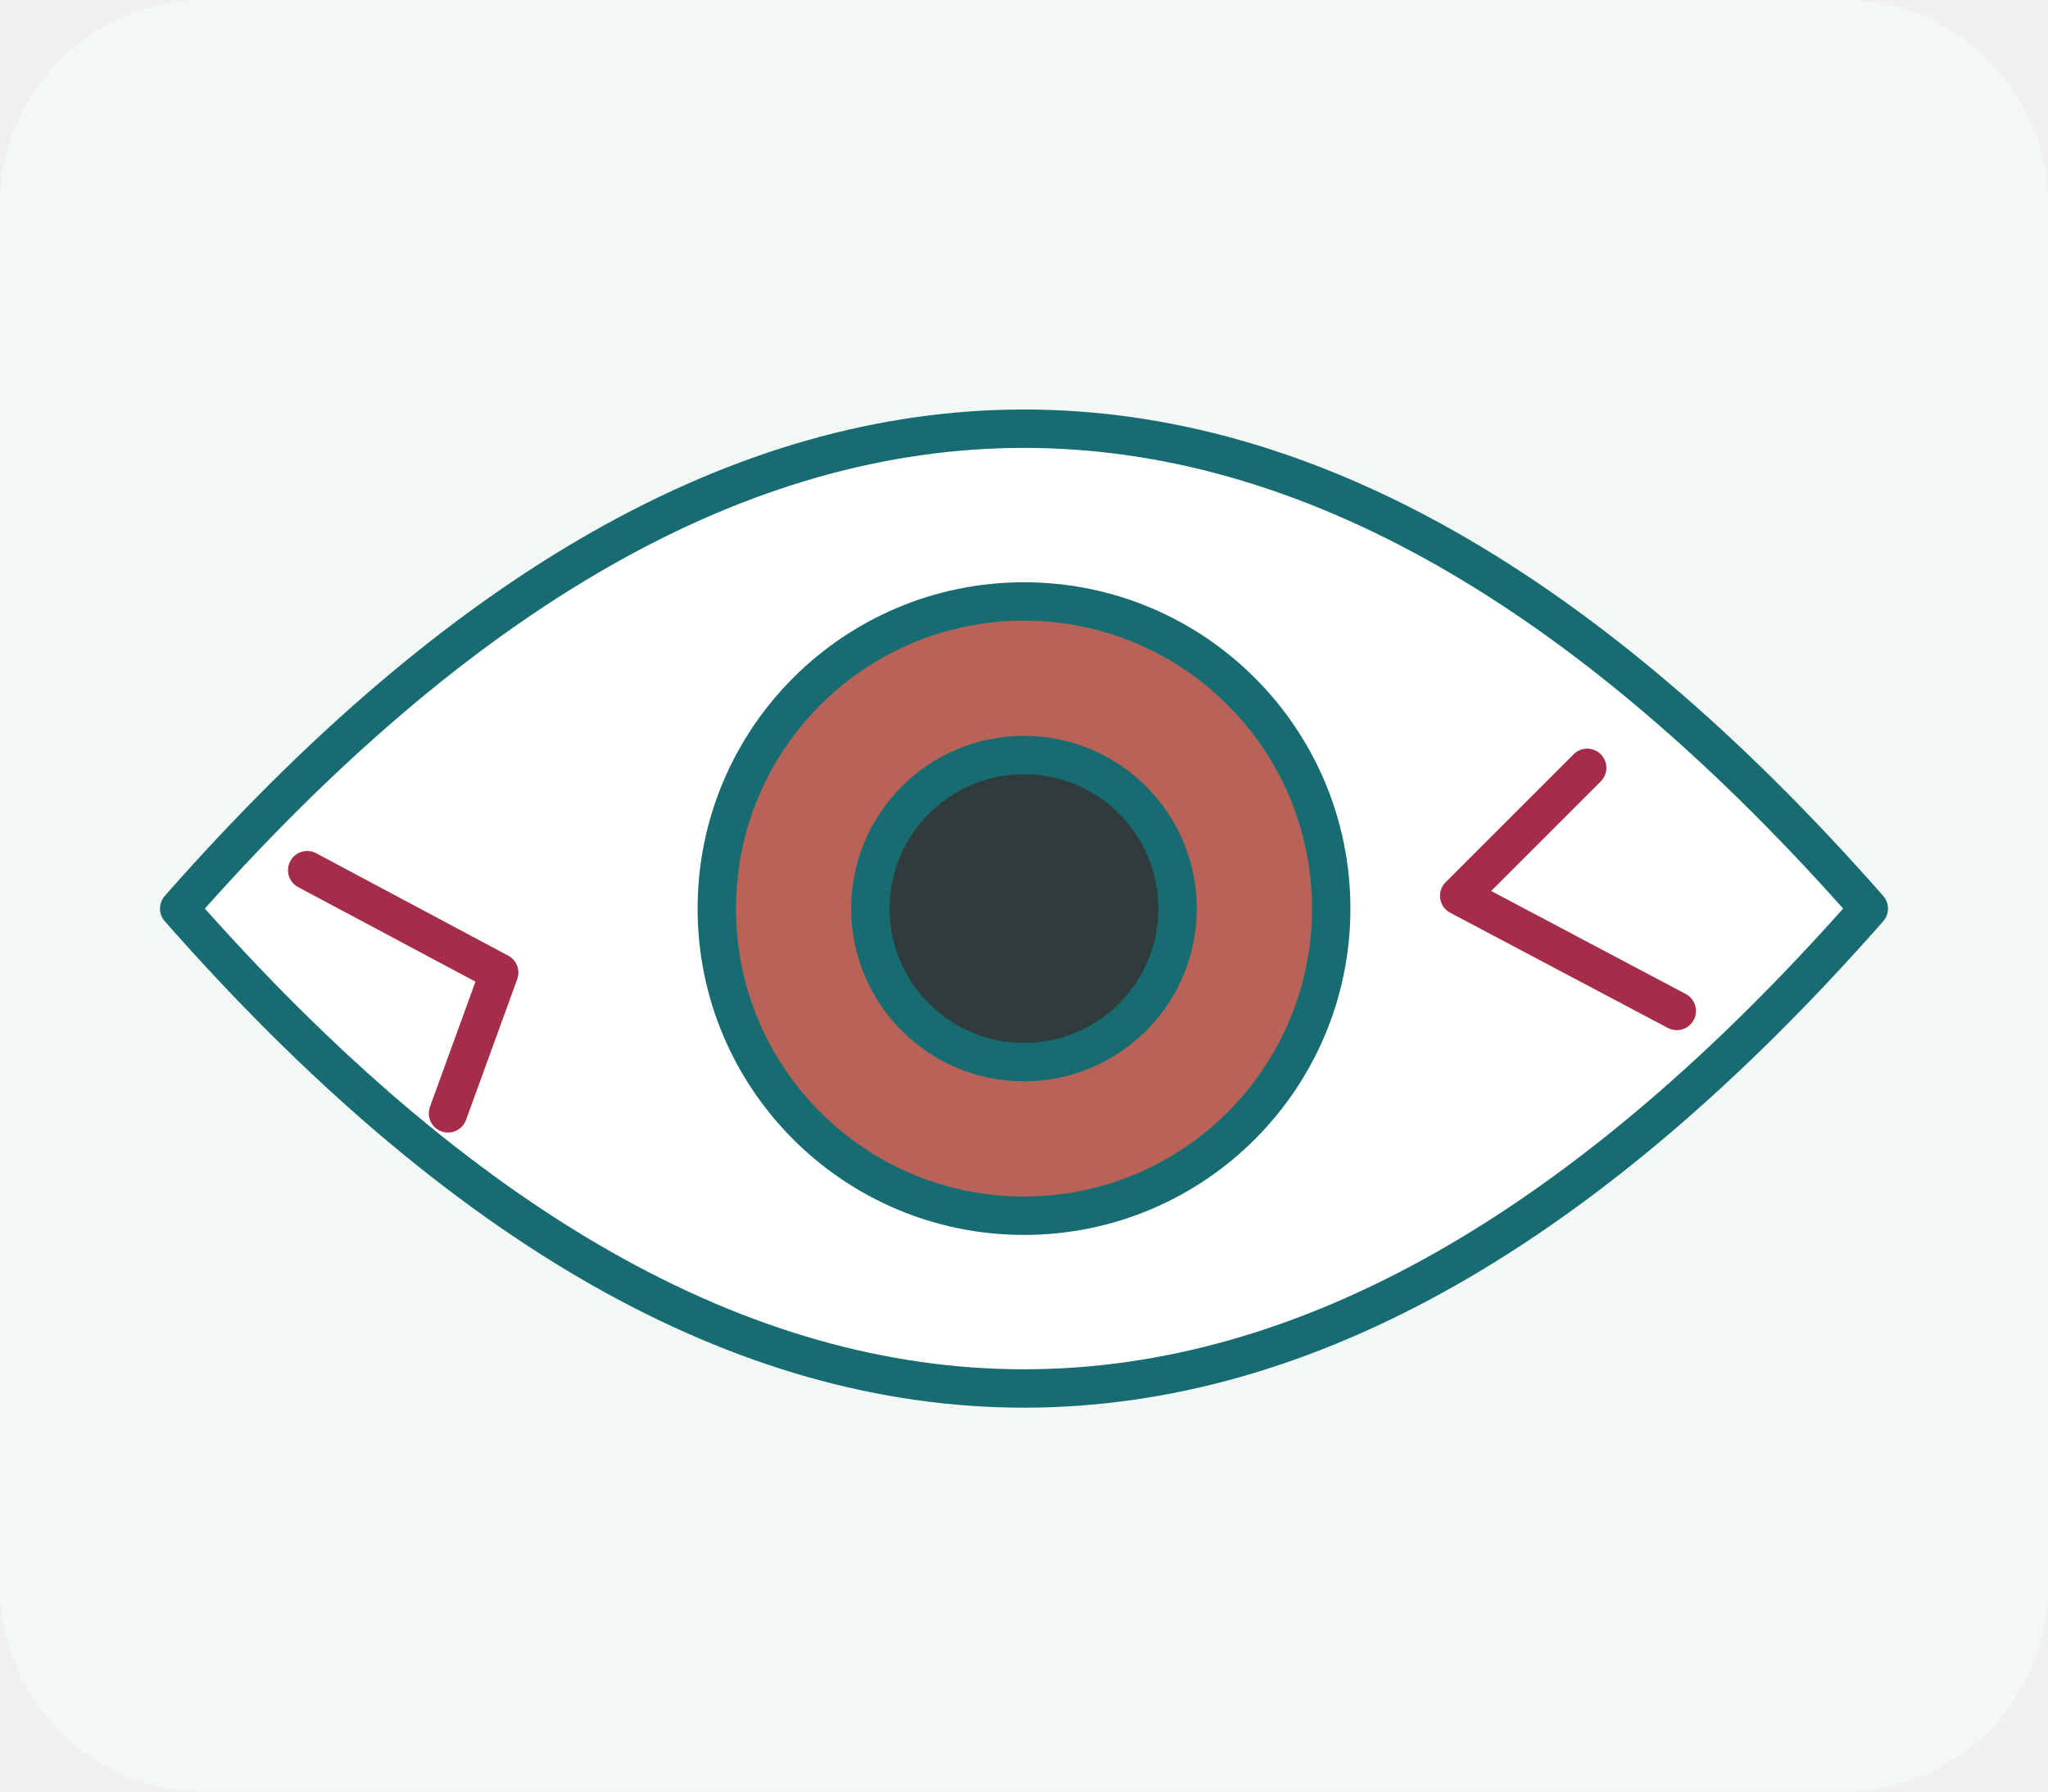
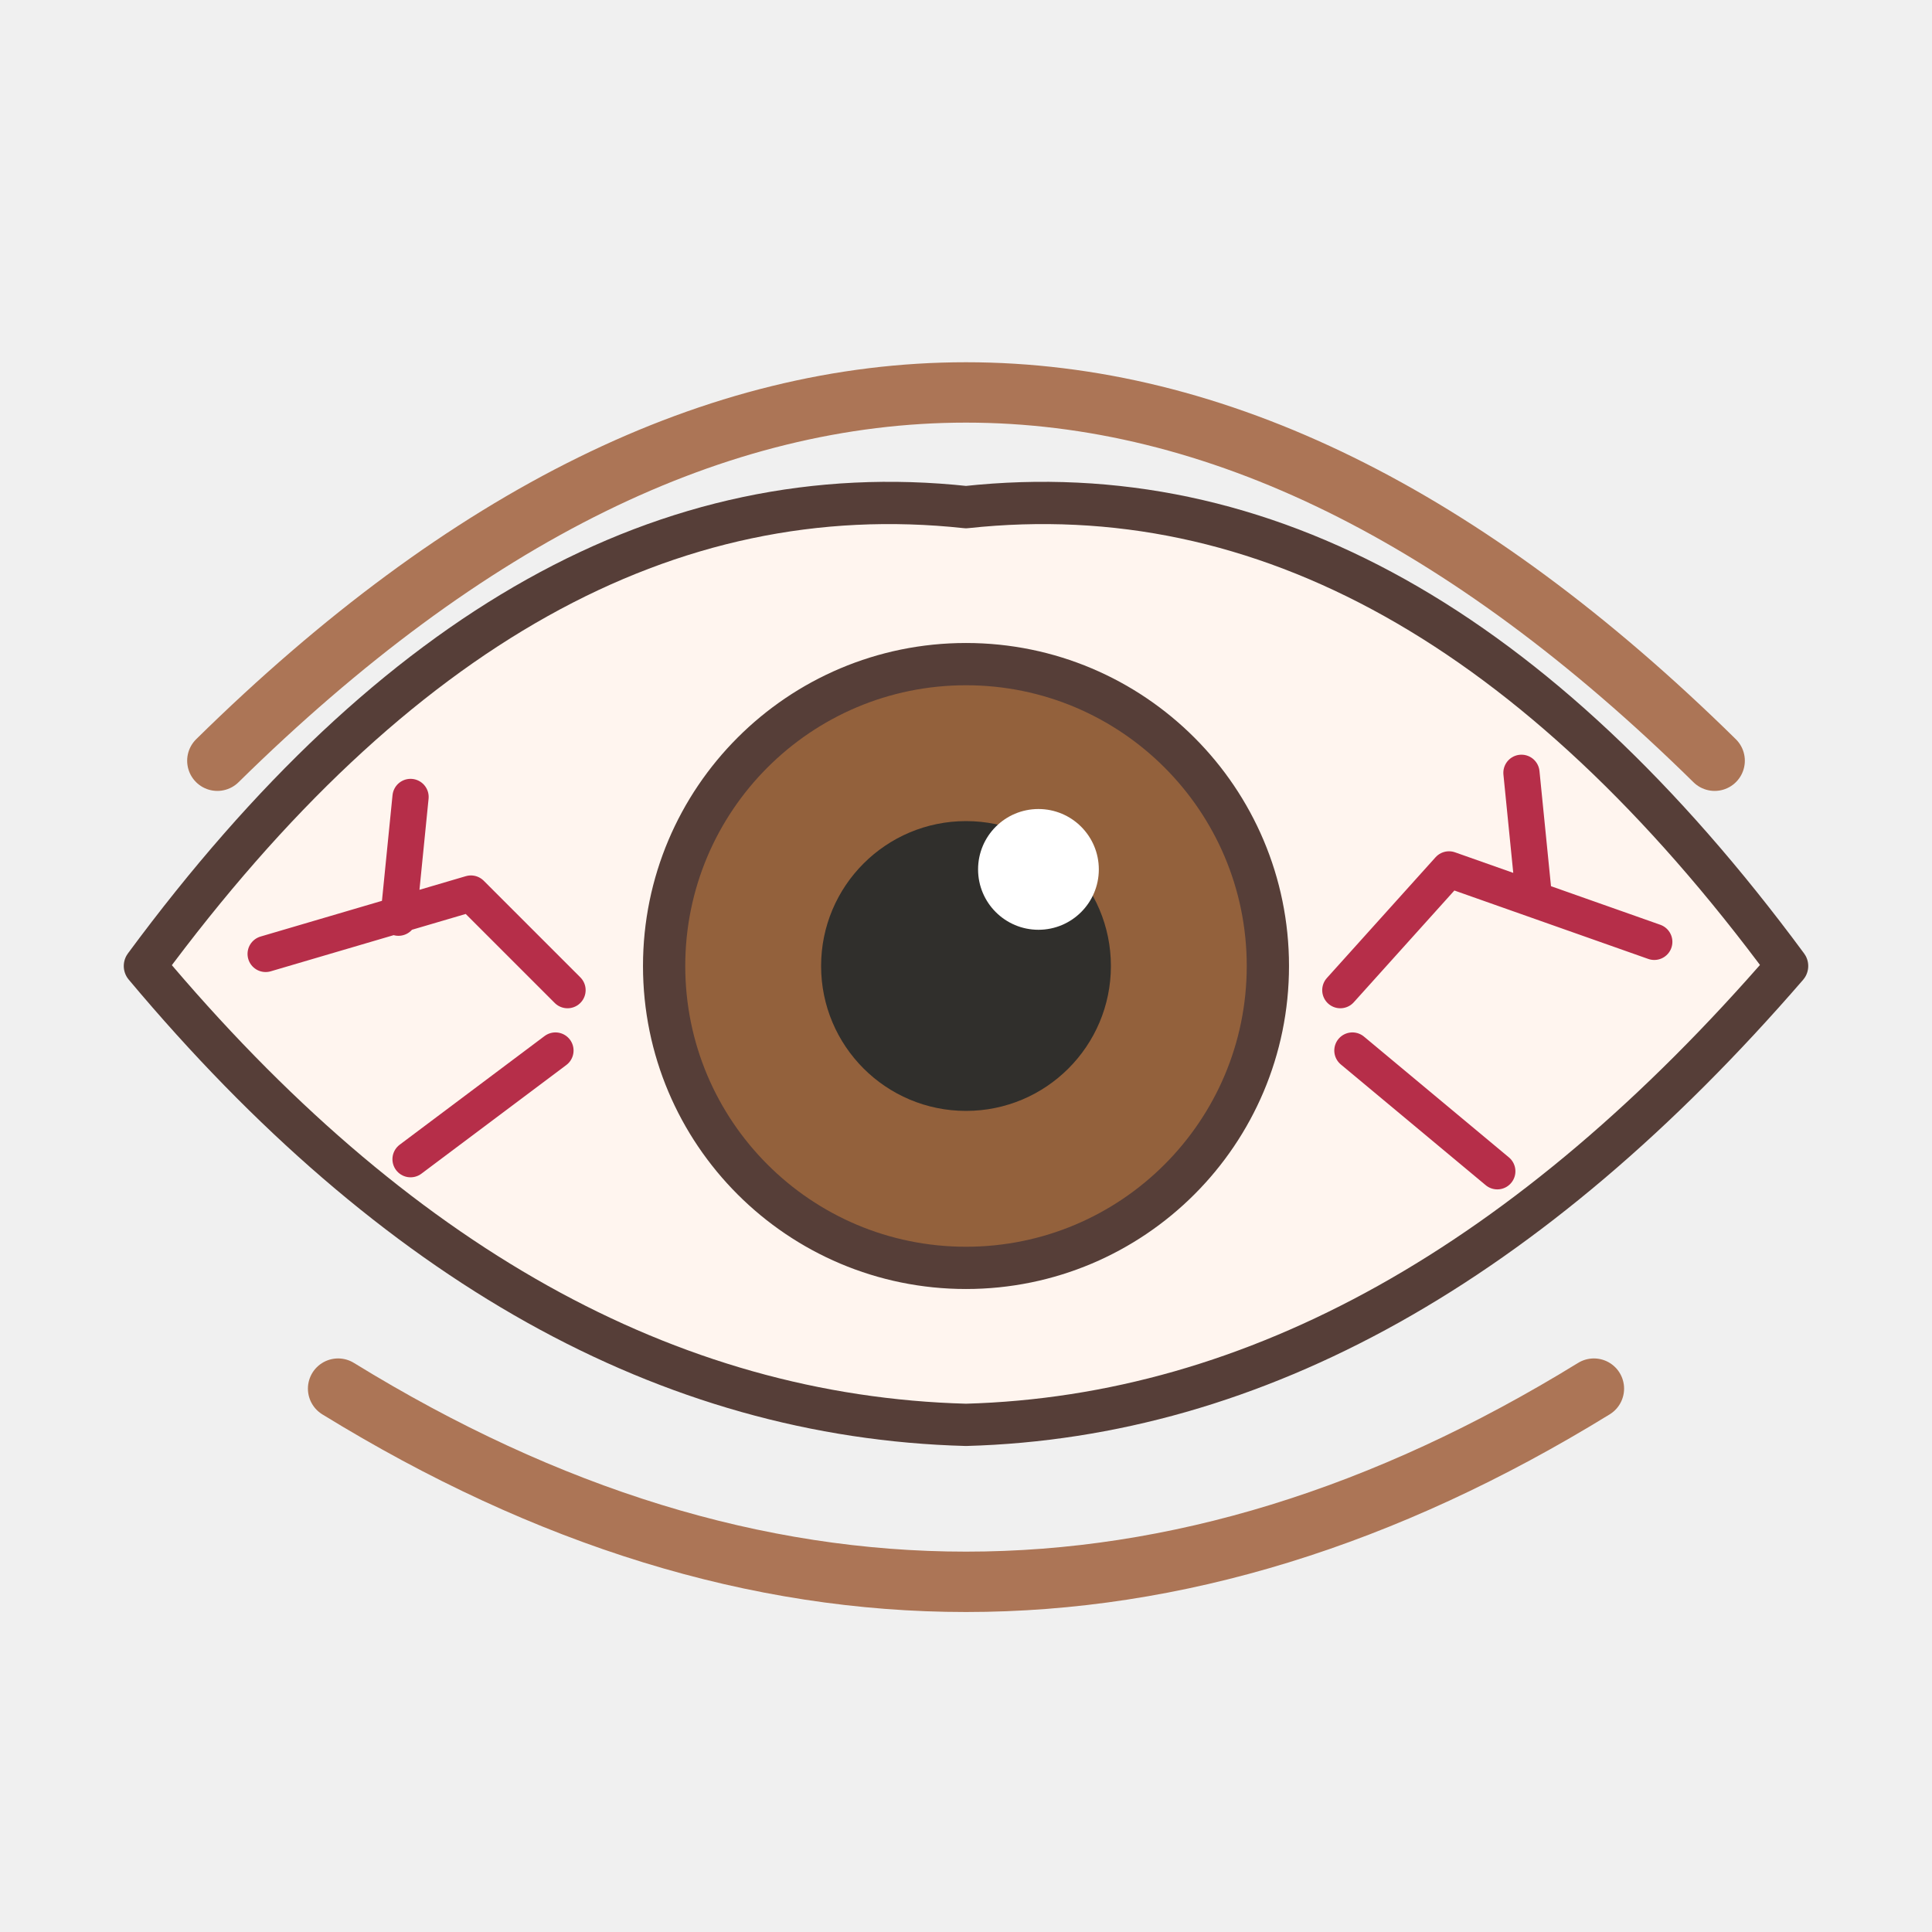
- <svg xmlns="http://www.w3.org/2000/svg" viewBox="0 0 160 140">
-   <rect width="160" height="140" rx="16" fill="#f3f8f6" />
-   <g stroke="#176c72" stroke-width="3" stroke-linecap="round" stroke-linejoin="round">
-     <path d="M14 71q66-75 132 0-66 75-132 0Z" fill="white" />
-     <circle cx="80" cy="71" r="24" fill="#b96358" />
-     <circle cx="80" cy="71" r="12" fill="#303c3b" />
-     <path d="M24 68l15 8-4 11M124 60l-10 10 17 9" stroke="#a52d4a" fill="none" />
+ <svg xmlns="http://www.w3.org/2000/svg" viewBox="0 0 160 160" role="img">
+   <g stroke="#563e38" stroke-width="3.5" stroke-linecap="round" stroke-linejoin="round">
+     <path d="M12 80Q43 38 80 42q37-4 68 38-32 37-68 38-37-1-68-38Z" fill="#fff5ef" />
+     <path d="M22 79l17-5 8 8m-14-6 1-10m103 12-17-6-9 10m16-8-1-10M34 96l12-9m78 10-12-10" fill="none" stroke="#b62e49" stroke-width="3" />
+     <circle cx="80" cy="80" r="25" fill="#93613c" />
+     <circle cx="80" cy="80" r="12" fill="#302f2c" stroke="none" />
+     <circle cx="86" cy="72" r="5" fill="white" stroke="none" />
+     <path d="M18 63q62-61 124 0M28 115q52 32 104 0" fill="none" stroke="#ac7556" stroke-width="5" />
  </g>
</svg>
